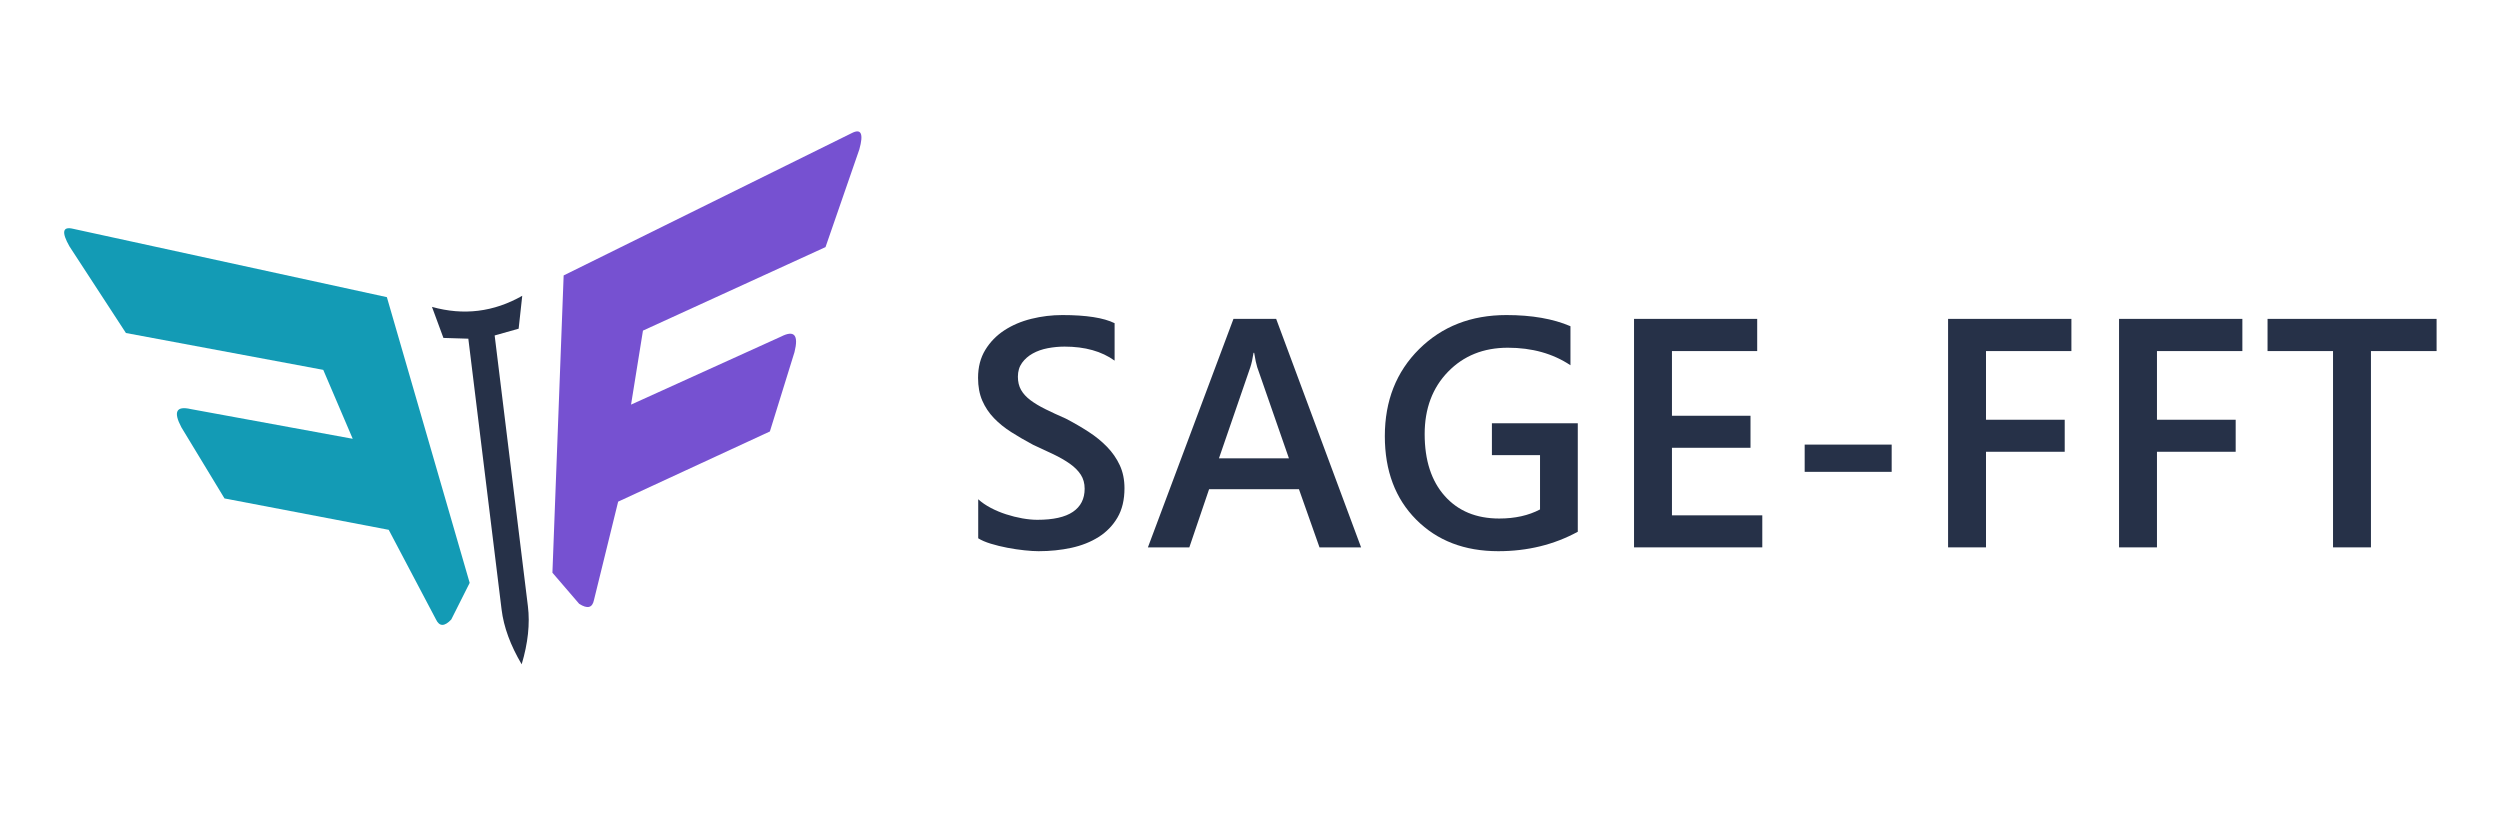
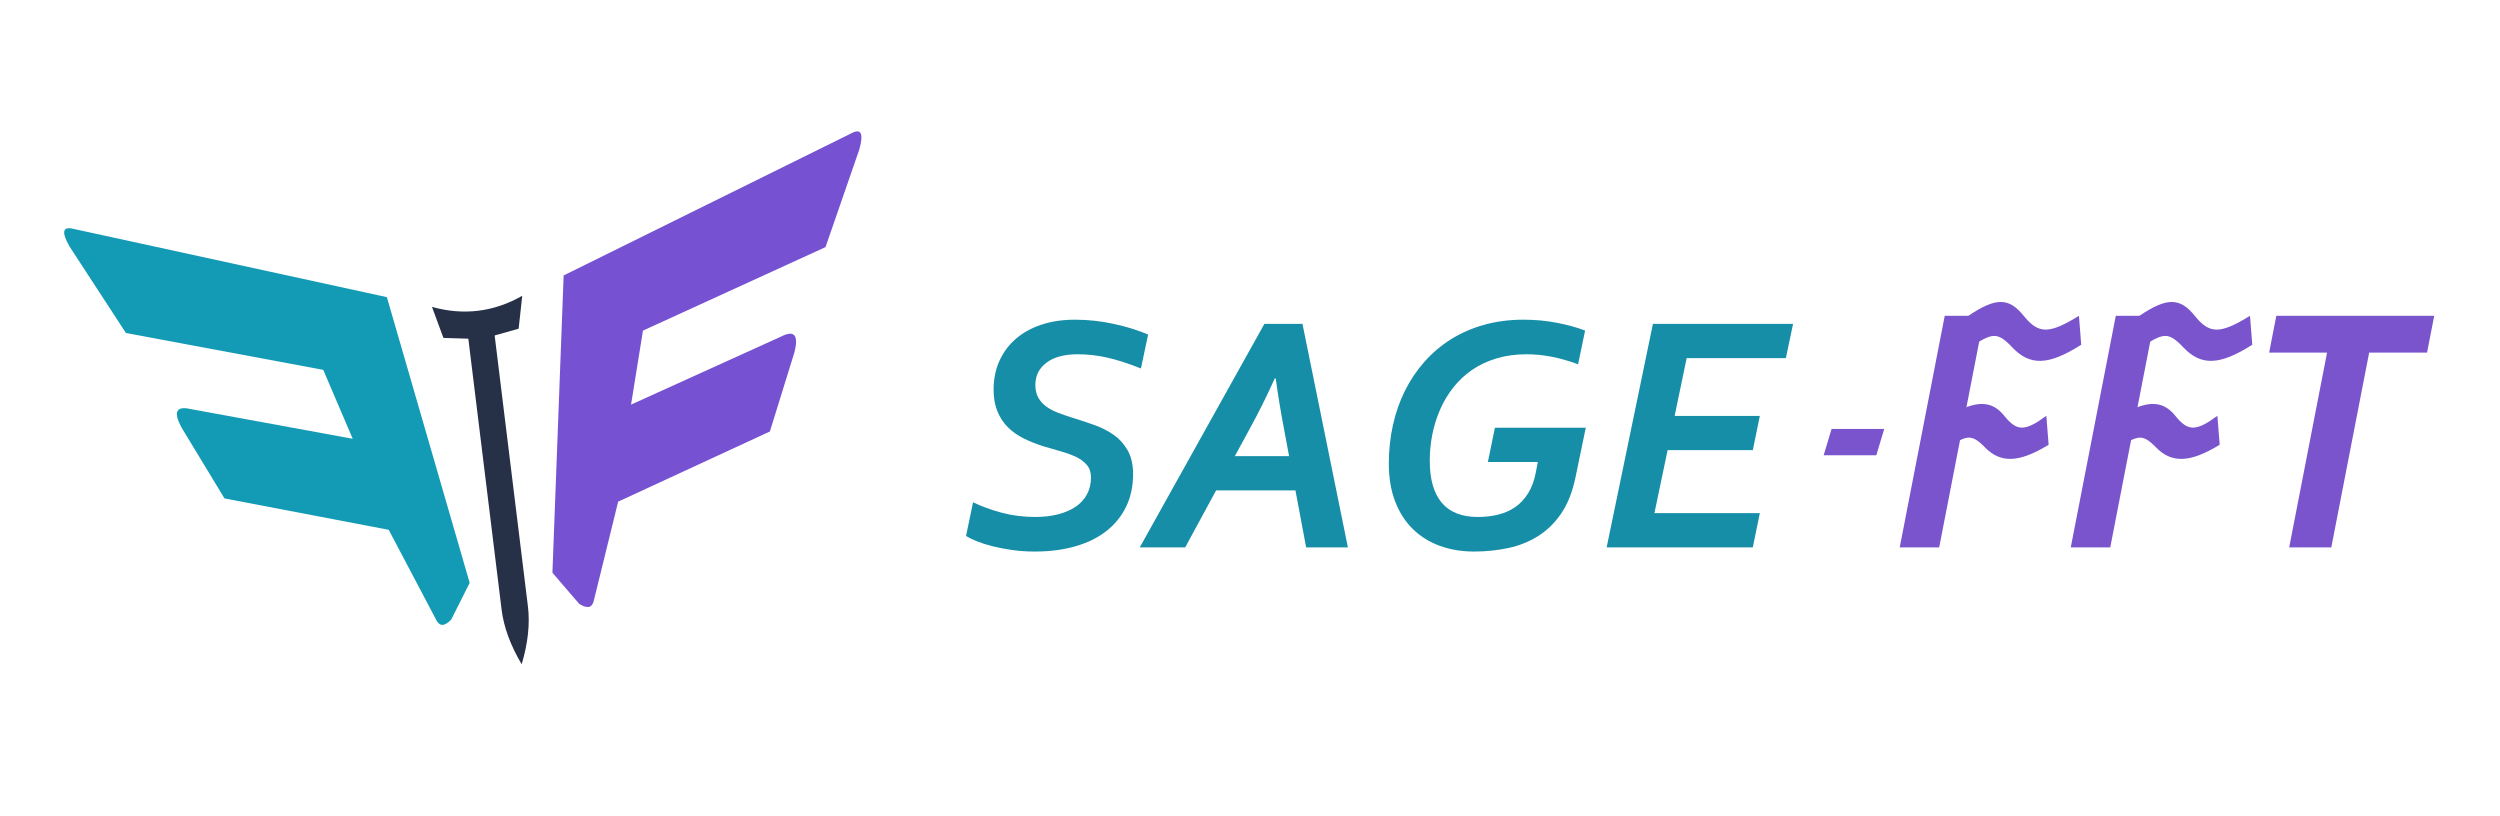
<svg xmlns="http://www.w3.org/2000/svg" width="950" height="310" viewBox="0 0 950 310" role="img" aria-labelledby="title desc">
  <g transform="translate(4 -4) scale(.72)">
    <g transform="rotate(-7 256 244)">
      <path fill="#139BB5" d="M25 56 L185 0 Q193 -3 188 9 L164 58 L63 90 L52 128 L135 102 Q146 98 141 111 L123 151 L39 178 L20 228 Q18 234 12 229 L0 211 Z" transform="translate(234 100) scale(-1 1)" />
      <path fill="#7651D1" d="M25 56 L185 0 Q193 -3 188 9 L164 58 L63 90 L52 128 L135 102 Q146 98 141 111 L123 151 L39 178 L20 228 Q18 234 12 229 L0 211 Z" transform="translate(278 100)" />
      <path fill="#263148" d="M232 164 Q256 174 280 164 L276 181 L263 183 L263 327 Q263 341 256 357 Q249 341 249 327 L249 183 L236 181 Z" />
    </g>
  </g>
-   <g fill="#263148" transform="translate(365 208) scale(0.06054688 -0.06054688)">
-     <path d="M111 57V302Q144 272 189.5 248.0Q235 224 286.0 207.5Q337 191 388.0 182.0Q439 173 482 173Q632 173 705.5 223.0Q779 273 779 368Q779 419 754.5 456.5Q730 494 686.0 525.0Q642 556 582.5 584.5Q523 613 455 644Q382 683 319.0 723.0Q256 763 209.5 811.5Q163 860 136.5 921.0Q110 982 110 1064Q110 1165 155.5 1239.5Q201 1314 275.5 1362.5Q350 1411 445.0 1434.5Q540 1458 639 1458Q864 1458 967 1407V1172Q845 1260 653 1260Q600 1260 547.5 1250.0Q495 1240 453.5 1217.0Q412 1194 386.0 1158.0Q360 1122 360 1071Q360 1023 380.0 988.0Q400 953 438.5 924.0Q477 895 532.5 867.5Q588 840 661 808Q736 769 802.5 726.0Q869 683 919.5 631.0Q970 579 999.5 515.5Q1029 452 1029 371Q1029 262 985.0 187.0Q941 112 866.5 65.0Q792 18 695.0 -3.0Q598 -24 490 -24Q454 -24 401.5 -18.5Q349 -13 294.0 -2.5Q239 8 190.0 23.0Q141 38 111 57Z" transform="translate(0 0)" />
-     <path d="M1355 0H1094L965 365H401L277 0H17L554 1434H822ZM902 559 703 1131Q694 1159 684 1221H680Q671 1164 660 1131L463 559Z" transform="translate(1159 0)" />
-     <path d="M1296 98Q1072 -24 797 -24Q479 -24 282.0 174.0Q85 372 85 698Q85 1031 300.5 1244.5Q516 1458 848 1458Q1087 1458 1250 1388V1143Q1085 1253 857 1253Q628 1253 481.5 1102.0Q335 951 335 711Q335 464 461.0 322.5Q587 181 803 181Q951 181 1059 238V579H757V779H1296Z" transform="translate(2578 0)" />
-     <path d="M982 0H177V1434H950V1232H415V826H908V625H415V201H982Z" transform="translate(4050 0)" />
-     <path d="M690 474H144V645H690Z" transform="translate(5154 0)" />
-     <path d="M951 1232H415V801H909V600H415V0H177V1434H951Z" transform="translate(6021 0)" />
-     <path d="M951 1232H415V801H909V600H415V0H177V1434H951Z" transform="translate(7094 0)" />
-     <path d="M1097 1232H685V0H447V1232H36V1434H1097Z" transform="translate(8167 0)" />
+   <g id="sage-word" fill="#168EA8" transform="translate(365 208) scale(0.06347656 -0.06347656)">
+     <path d="M781 418Q781 464 756.5 493.0Q732 522 692.5 541.0Q653 560 601.5 574.5Q550 589 496 605Q433 625 378.5 652.0Q324 679 284.0 718.5Q244 758 221.0 814.0Q198 870 198 944Q198 1038 232.5 1115.5Q267 1193 330.5 1248.0Q394 1303 484.0 1333.0Q574 1363 685 1363Q803 1363 919.0 1337.5Q1035 1312 1123 1274L1080 1071Q967 1116 878.5 1136.0Q790 1156 701 1156Q582 1156 515.0 1106.0Q448 1056 448 972Q448 927 466.0 895.5Q484 864 514.0 842.5Q544 821 584.5 805.5Q625 790 670 776Q735 756 800.0 733.0Q865 710 917.0 673.5Q969 637 1001.0 580.0Q1033 523 1033 439Q1033 330 991.5 244.0Q950 158 873.5 98.0Q797 38 688.0 6.5Q579 -25 445 -25Q375 -25 310.5 -16.0Q246 -7 192.5 6.5Q139 20 98.0 36.5Q57 53 33 68L75 270Q151 233 246.0 207.5Q341 182 447 182Q523 182 584.5 198.0Q646 214 689.5 243.5Q733 273 757.0 317.5Q781 362 781 418Z" transform="translate(0 0)" />
+     <path d="M872 341H397L212 0H-60L686 1338H914L1186 0H936ZM509 546H834L807 690Q774 863 754 1011H748Q677 853 594 702Z" transform="translate(1133 0)" />
+     <path d="M931 1363Q1036 1363 1131.0 1344.5Q1226 1326 1300 1298L1258 1096Q1174 1127 1098.5 1141.5Q1023 1156 948 1156Q852 1156 769.0 1131.0Q686 1106 622.0 1061.5Q558 1017 510.5 956.5Q463 896 432.0 825.0Q401 754 385.5 676.0Q370 598 370 519Q370 352 442.0 267.0Q514 182 658 182Q724 182 781.5 196.5Q839 211 883.5 242.5Q928 274 959.0 324.0Q990 374 1004 444L1017 511H718L760 716H1304L1242 417Q1215 288 1157.0 203.0Q1099 118 1018.5 67.5Q938 17 840.0 -4.0Q742 -25 635 -25Q524 -25 430.5 9.0Q337 43 269.0 109.5Q201 176 163.0 274.5Q125 373 125 502Q125 621 149.5 731.5Q174 842 221.5 937.5Q269 1033 338.5 1111.5Q408 1190 497.5 1246.0Q587 1302 696.0 1332.5Q805 1363 931 1363Z" transform="translate(2439 0)" />
+     <path d="M346 205H977L935 0H60L337 1338H1176L1133 1133H539L467 787H977L935 582H425Z" transform="translate(3808 0)" />
+   </g>
+   <path id="wordmark-hyphen" fill="#7954CC" d="M696 163 H716 L713 173 H693 Z" />
+   <g id="fft-word" fill="#7954CC" transform="translate(735 120) skewX(-11)">
+     <g id="spectrum-f-1">
+       <path d="M4 0 H19 V88 H4 Z" />
+       <path d="M13 0 C22 -7 27 -7 34 0 S45 7 55 0 L58 11 C47 19 40 19 32 12 S23 7 13 14 Z" />
+       <path d="M13 38 C22 32 28 32 34 38 S43 44 50 38 L53 49 C43 56 36 56 29 50 S21 46 13 51 Z" />
+     </g>
+     <g id="spectrum-f-2" transform="translate(65 0)">
+       <path d="M4 0 H19 V88 H4 Z" />
+       <path d="M13 0 C22 -7 27 -7 34 0 S45 7 55 0 L58 11 C47 19 40 19 32 12 S23 7 13 14 Z" />
+       <path d="M13 38 C22 32 28 32 34 38 S43 44 50 38 L53 49 C43 56 36 56 29 50 S21 46 13 51 Z" />
+     </g>
+     <path id="spectrum-t" d="M130 0 H190 V14 H168 V88 H152 V14 H130 Z" />
  </g>
</svg>
